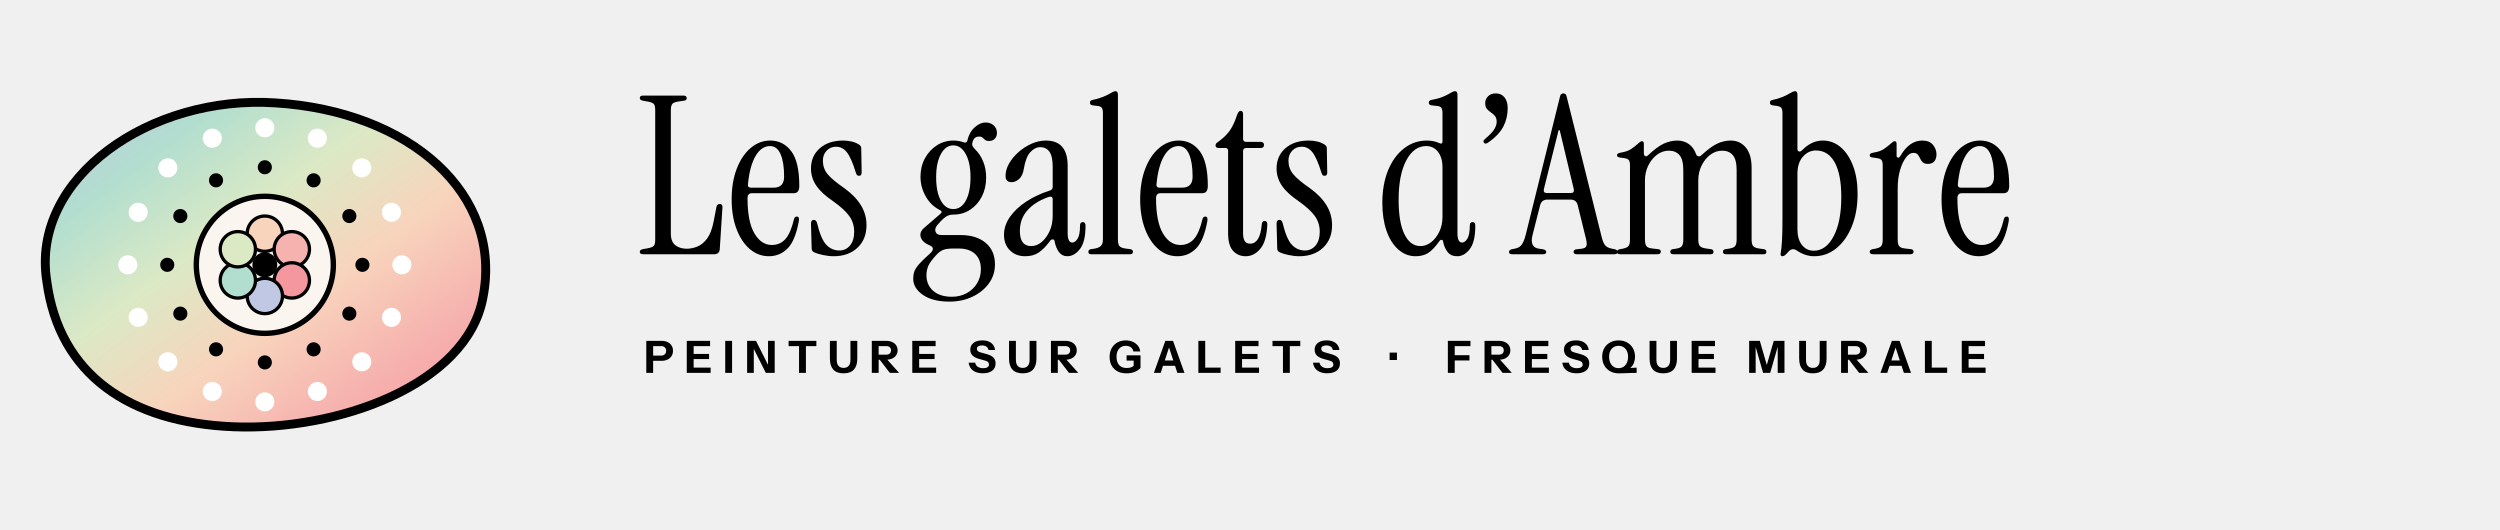
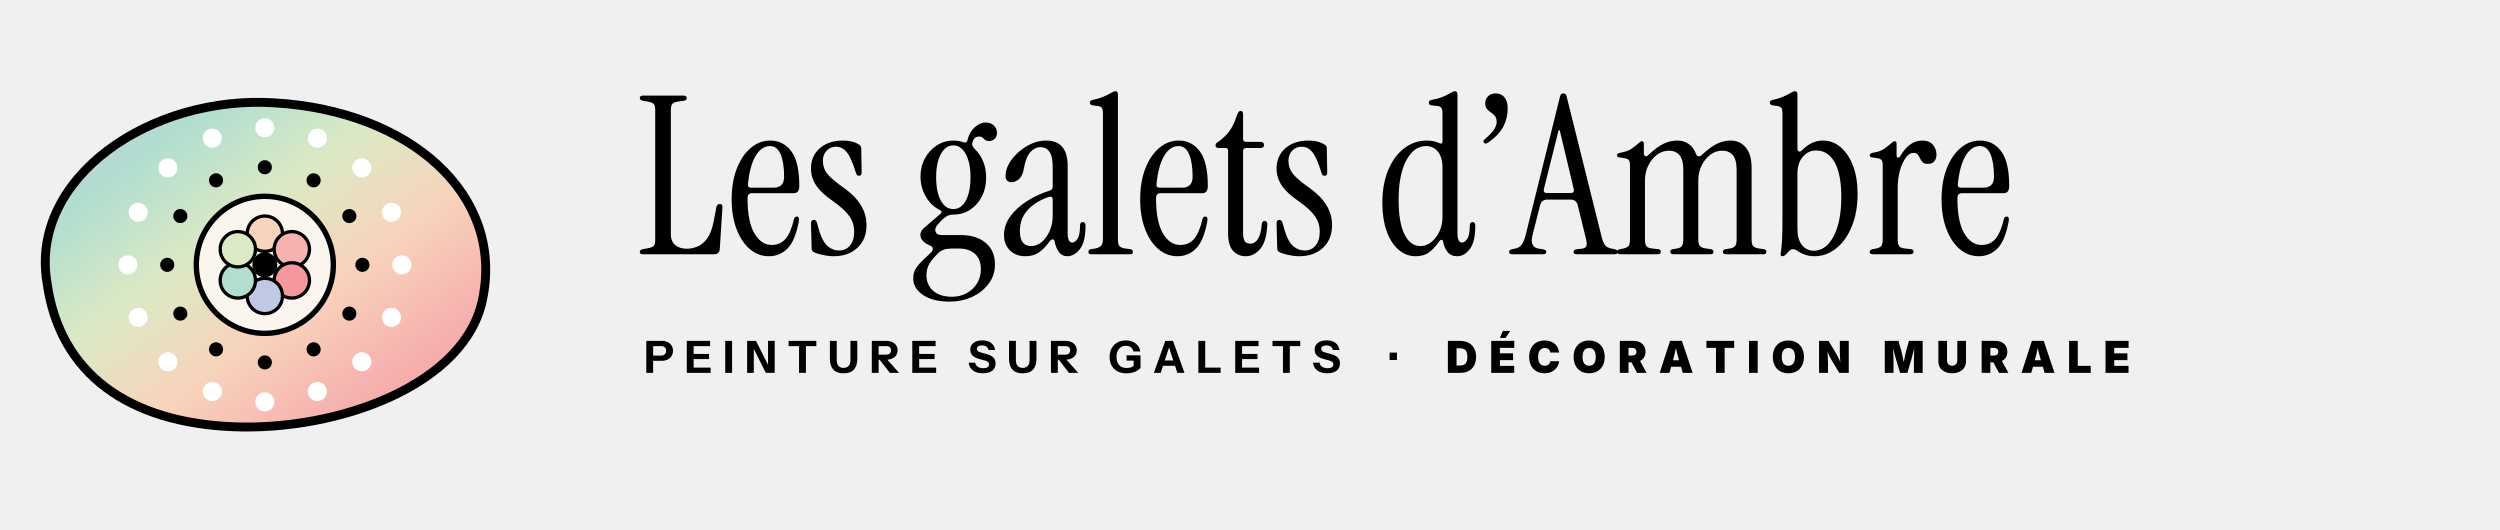
<svg xmlns="http://www.w3.org/2000/svg" viewBox="0 0 1180 250" width="1180" height="250" role="img" aria-labelledby="t">
  <g transform="translate(125 125) scale(0.98) translate(-165 -112)">
    <defs>
      <linearGradient id="gh" x1="0" y1="0" x2="1" y2="1">
        <stop offset="0.00" stop-color="#c1c8e4" />
        <stop offset="0.20" stop-color="#b2decf" />
        <stop offset="0.40" stop-color="#dbe9c5" />
        <stop offset="0.60" stop-color="#f8d4bc" />
        <stop offset="0.80" stop-color="#f6b2af" />
        <stop offset="1.00" stop-color="#f4979f" />
      </linearGradient>
    </defs>
    <path d="M170 34 C235 38 280 78 270 128 C262 170 200 192 150 190 C100 188 66 165 60 120 C52 70 110 30 170 34 Z" fill="url(#gh)" stroke="#000000" stroke-width="4.29" stroke-linejoin="round" />
    <circle cx="231.0" cy="112.0" r="4.6" fill="#fff" />
    <circle cx="226.0" cy="137.3" r="4.6" fill="#fff" />
    <circle cx="211.7" cy="158.7" r="4.6" fill="#fff" />
    <circle cx="190.3" cy="173.0" r="4.6" fill="#fff" />
    <circle cx="165.0" cy="178.0" r="4.6" fill="#fff" />
    <circle cx="139.7" cy="173.0" r="4.6" fill="#fff" />
    <circle cx="118.3" cy="158.7" r="4.6" fill="#fff" />
    <circle cx="104.0" cy="137.3" r="4.6" fill="#fff" />
    <circle cx="99.0" cy="112.0" r="4.6" fill="#fff" />
    <circle cx="104.0" cy="86.7" r="4.6" fill="#fff" />
    <circle cx="118.3" cy="65.3" r="4.6" fill="#fff" />
    <circle cx="139.7" cy="51.0" r="4.6" fill="#fff" />
    <circle cx="165.0" cy="46.0" r="4.6" fill="#fff" />
    <circle cx="190.3" cy="51.0" r="4.6" fill="#fff" />
    <circle cx="211.7" cy="65.3" r="4.6" fill="#fff" />
    <circle cx="226.0" cy="86.7" r="4.6" fill="#fff" />
    <circle cx="212.0" cy="112.0" r="3.4" fill="#000000" />
    <circle cx="205.7" cy="135.5" r="3.4" fill="#000000" />
    <circle cx="188.5" cy="152.7" r="3.4" fill="#000000" />
    <circle cx="165.0" cy="159.0" r="3.4" fill="#000000" />
    <circle cx="141.5" cy="152.7" r="3.4" fill="#000000" />
    <circle cx="124.3" cy="135.5" r="3.4" fill="#000000" />
    <circle cx="118.0" cy="112.0" r="3.4" fill="#000000" />
    <circle cx="124.3" cy="88.5" r="3.4" fill="#000000" />
    <circle cx="141.5" cy="71.3" r="3.4" fill="#000000" />
    <circle cx="165.0" cy="65.0" r="3.4" fill="#000000" />
    <circle cx="188.5" cy="71.3" r="3.4" fill="#000000" />
    <circle cx="205.7" cy="88.5" r="3.4" fill="#000000" />
    <circle cx="165" cy="112" r="33" fill="#faf6ef" stroke="#000000" stroke-width="2.6" />
    <circle cx="165.0" cy="97.0" r="8.5" fill="#f8d4bc" stroke="#000000" stroke-width="1.6" />
    <circle cx="178.0" cy="104.5" r="8.5" fill="#f6b2af" stroke="#000000" stroke-width="1.6" />
    <circle cx="178.0" cy="119.5" r="8.5" fill="#f4979f" stroke="#000000" stroke-width="1.6" />
    <circle cx="165.0" cy="127.0" r="8.5" fill="#c1c8e4" stroke="#000000" stroke-width="1.6" />
    <circle cx="152.0" cy="119.5" r="8.5" fill="#b2decf" stroke="#000000" stroke-width="1.6" />
    <circle cx="152.0" cy="104.5" r="8.5" fill="#dbe9c5" stroke="#000000" stroke-width="1.6" />
    <circle cx="165" cy="112" r="6" fill="#000000" />
  </g>
  <path d="M303.54 120Q301.98 120 301.98 118.86Q301.98 117.92 303.33 117.61L305.72 117.19Q307.9 116.78 308.58 116.05Q309.26 115.32 309.26 113.14V51.98Q309.26 49.8 308.58 49.07Q307.9 48.34 305.72 47.93L303.33 47.51Q301.98 47.2 301.98 46.26Q301.98 45.12 303.54 45.12H322.57Q324.13 45.12 324.13 46.37Q324.13 47.3 322.98 47.51L320.18 47.93Q317.99 48.24 317.32 49.07Q316.64 49.9 316.64 52.09V110.33Q316.64 114.07 318.77 115.74Q320.9 117.4 324.13 117.4Q326.52 117.4 329.07 116.41Q331.62 115.42 333.7 112.67Q335.78 109.91 336.82 104.61L338.17 97.64Q338.48 96.29 339.73 96.29Q341.18 96.29 340.98 98.06L339.73 117.61Q339.52 120 337.13 120Z M362.92 120.94Q357.93 120.94 353.98 117.61Q350.02 114.28 347.68 108.2Q345.34 102.11 345.34 94.1Q345.34 85.89 347.74 79.65Q350.13 73.41 354.29 69.87Q358.45 66.34 363.54 66.34Q369.68 66.34 373.48 71.38Q377.27 76.42 377.27 87.76Q377.27 91.19 374.67 91.19H354.91Q352.83 91.19 352.83 93.58Q352.83 104.61 356.06 110.12Q359.28 115.63 364.27 115.63Q368.22 115.63 370.72 112.82Q373.22 110.02 374.78 103.36Q375.09 102.22 376.13 102.22Q377.38 102.22 377.06 104.3Q375.4 113.55 371.76 117.24Q368.12 120.94 362.92 120.94ZM354.6 88.59H365.1Q370.1 88.59 370.1 83.39Q370.1 76.63 368.43 72.78Q366.77 68.94 363.44 68.94Q359.38 68.94 356.63 73.62Q353.87 78.3 353.04 86.93Q352.83 88.59 354.6 88.59Z M393.5 120.94Q391.1 120.94 388.4 120.36Q385.7 119.79 384.03 118.96Q383.1 118.44 383.1 117.19L382.78 105.54Q382.78 103.78 384.14 103.78Q385.28 103.78 385.7 105.44Q387.46 112.82 390.01 115.53Q392.56 118.23 396.2 118.23Q399.22 118.23 401.19 115.89Q403.17 113.55 403.17 109.39Q403.17 105.23 400.88 102.01Q398.59 98.78 393.18 94.94Q387.78 91.3 385.28 87.6Q382.78 83.91 382.78 79.54Q382.78 73.62 386.94 69.98Q391.1 66.34 397.97 66.34Q400.05 66.34 402.02 66.8Q404 67.27 405.56 68.31Q406.5 68.94 406.5 69.98L406.7 81.42Q406.7 82.98 405.46 82.98Q404.73 82.98 404.42 82.51Q404.1 82.04 403.9 81.31Q401.82 74.55 399.74 71.9Q397.66 69.25 394.64 69.25Q391.94 69.25 390.17 71.12Q388.4 72.99 388.4 75.8Q388.4 79.44 390.58 82.14Q392.77 84.85 398.49 88.8Q403.69 92.54 406.34 96.86Q408.99 101.18 408.99 106.27Q408.99 112.93 404.73 116.93Q400.46 120.94 393.5 120.94Z M448.1 142.36Q440.19 142.36 435.62 139.19Q431.04 136.02 431.04 131.54Q431.04 129.67 431.56 128.16Q432.08 126.66 433.8 124.68Q435.51 122.7 439.05 119.58Q440.3 118.44 440.3 117.45Q440.3 116.46 439.05 115.94Q435.3 114.38 434.58 111.94Q433.85 109.5 436.34 107.42L443.83 100.97Q445.08 99.93 443.73 99.2Q439.46 97.12 436.97 92.75Q434.47 88.38 434.47 83.39Q434.47 78.61 436.55 74.76Q438.63 70.91 442.17 68.62Q445.7 66.34 450.07 66.34Q452.57 66.34 454.86 67.17Q456.31 67.69 456.62 66.23Q457.56 62.28 460.11 60.04Q462.66 57.81 465.15 57.81Q467.54 57.81 469.05 59.21Q470.56 60.62 470.56 62.7Q470.56 64.46 469.52 65.5Q468.48 66.54 466.92 66.54Q465.57 66.54 464.94 66.02Q464.32 65.5 463.8 64.98Q463.28 64.46 462.14 64.46Q459.64 64.46 459.02 67.17Q458.7 68.21 459.07 68.94Q459.43 69.66 460.16 70.39Q462.66 72.78 464.06 76.22Q465.46 79.65 465.46 83.81Q465.46 88.8 463.44 92.75Q461.41 96.7 457.92 98.99Q454.44 101.28 450.07 101.28Q448.2 101.28 446.85 102.06Q445.5 102.84 444.14 104.3L442.38 106.27Q441.02 107.94 441.6 109.44Q442.17 110.95 444.46 110.95H453.4Q460.89 110.95 465.26 114.64Q469.62 118.34 469.62 124.78Q469.62 129.88 466.71 133.83Q463.8 137.78 458.96 140.07Q454.13 142.36 448.1 142.36ZM449.97 98.68Q453.71 98.68 455.9 94.62Q458.08 90.57 458.08 83.6Q458.08 76.84 455.84 72.73Q453.61 68.62 449.97 68.62Q446.33 68.62 444.09 72.73Q441.86 76.84 441.86 83.6Q441.86 90.57 444.04 94.62Q446.22 98.68 449.97 98.68ZM449.34 140.07Q453.09 140.07 456.21 138.41Q459.33 136.74 461.15 133.78Q462.97 130.82 462.97 127.07Q462.97 122.39 460.21 119.84Q457.46 117.3 452.46 117.3H450.07Q446.85 117.3 445.24 117.92Q443.62 118.54 442.17 120.1Q438.94 123.54 438.11 125.62Q437.28 127.7 437.28 129.88Q437.28 134.46 440.45 137.26Q443.62 140.07 449.34 140.07Z M483.87 120.94Q479.5 120.94 476.7 118.18Q473.89 115.42 473.89 110.85Q473.89 106.38 476.7 102.37Q479.5 98.37 484.39 95.14Q489.28 91.92 495.52 89.94Q496.87 89.53 496.87 88.18V78.71Q496.87 73.72 495.31 71.59Q493.75 69.46 491.05 69.46Q488.45 69.46 486.32 71.8Q484.18 74.14 483.25 79.65Q482.73 82.98 481.01 84.48Q479.3 85.99 477.53 85.99Q474.62 85.99 474.62 83.08Q474.62 80.06 476.33 77.1Q478.05 74.14 480.86 71.69Q483.66 69.25 486.99 67.79Q490.32 66.34 493.65 66.34Q503.94 66.34 503.94 78.3V110.12Q503.94 114.49 506.13 114.49Q507.48 114.49 508.62 112.67Q509.77 110.85 509.77 106.48Q509.77 104.82 511.12 104.82Q512.37 104.82 512.37 106.58Q512.37 114.18 509.72 117.56Q507.06 120.94 503.74 120.94Q501.24 120.94 499.78 118.91Q498.33 116.88 497.81 114.07Q497.7 113.03 496.92 112.98Q496.14 112.93 495.42 113.97Q492.92 117.4 490.32 119.17Q487.72 120.94 483.87 120.94ZM486.68 116.15Q489.38 116.15 491.67 114.23Q493.96 112.3 495.42 109.08Q496.87 105.86 496.87 101.8V94.21Q496.87 92.23 494.69 93.06Q488.34 95.35 484.86 99.36Q481.38 103.36 481.38 108.98Q481.38 116.15 486.68 116.15Z M514.97 120Q513.72 120 513.72 118.86Q513.72 117.82 514.86 117.61L516.32 117.4Q518.5 117.09 519.54 116.15Q520.58 115.22 520.58 113.03V53.44Q520.58 51.57 520.01 50.84Q519.44 50.11 517.98 50.01L515.59 49.7Q514.45 49.49 514.45 48.45Q514.45 47.41 515.59 47.2Q518.5 46.58 520.58 45.74Q522.66 44.91 524.02 44.08Q525.68 43.04 526.51 43.04Q527.66 43.04 527.66 44.7V113.03Q527.66 115.22 528.33 116.1Q529.01 116.98 531.19 117.3L533.58 117.61Q534.73 117.82 534.73 118.86Q534.73 120 533.48 120Z M555.74 120.94Q550.74 120.94 546.79 117.61Q542.84 114.28 540.5 108.2Q538.16 102.11 538.16 94.1Q538.16 85.89 540.55 79.65Q542.94 73.41 547.1 69.87Q551.26 66.34 556.36 66.34Q562.5 66.34 566.29 71.38Q570.09 76.42 570.09 87.76Q570.09 91.19 567.49 91.19H547.73Q545.65 91.19 545.65 93.58Q545.65 104.61 548.87 110.12Q552.1 115.63 557.09 115.63Q561.04 115.63 563.54 112.82Q566.03 110.02 567.59 103.36Q567.9 102.22 568.94 102.22Q570.19 102.22 569.88 104.3Q568.22 113.55 564.58 117.24Q560.94 120.94 555.74 120.94ZM547.42 88.59H557.92Q562.91 88.59 562.91 83.39Q562.91 76.63 561.25 72.78Q559.58 68.94 556.26 68.94Q552.2 68.94 549.44 73.62Q546.69 78.3 545.86 86.93Q545.65 88.59 547.42 88.59Z M587.98 120.94Q584.34 120.94 582 118.39Q579.66 115.84 579.66 110.02V71.12Q579.66 69.87 578.41 69.87H575.39Q573.73 69.87 573.73 68.62Q573.73 67.79 574.66 67.17Q578.1 64.78 580.18 62.02Q582.26 59.26 583.82 54.48Q584.54 52.3 585.58 52.3Q586.73 52.3 586.73 53.96V65.5Q586.73 66.96 588.18 66.96H594.94Q596.61 66.96 596.61 68.42Q596.61 69.87 594.94 69.87H588.18Q586.73 69.87 586.73 71.33V110.12Q586.73 112.41 587.46 113.71Q588.18 115.01 590.16 115.01Q592.34 115.01 593.75 112.82Q595.15 110.64 595.57 105.75Q595.78 104.3 596.92 104.3Q598.17 104.3 598.17 105.86Q597.86 113.86 594.89 117.4Q591.93 120.94 587.98 120.94Z M613.25 120.94Q610.86 120.94 608.15 120.36Q605.45 119.79 603.78 118.96Q602.85 118.44 602.85 117.19L602.54 105.54Q602.54 103.78 603.89 103.78Q605.03 103.78 605.45 105.44Q607.22 112.82 609.76 115.53Q612.31 118.23 615.95 118.23Q618.97 118.23 620.94 115.89Q622.92 113.55 622.92 109.39Q622.92 105.23 620.63 102.01Q618.34 98.78 612.94 94.94Q607.53 91.3 605.03 87.6Q602.54 83.91 602.54 79.54Q602.54 73.62 606.7 69.98Q610.86 66.34 617.72 66.34Q619.8 66.34 621.78 66.8Q623.75 67.27 625.31 68.31Q626.25 68.94 626.25 69.98L626.46 81.42Q626.46 82.98 625.21 82.98Q624.48 82.98 624.17 82.51Q623.86 82.04 623.65 81.31Q621.57 74.55 619.49 71.9Q617.41 69.25 614.39 69.25Q611.69 69.25 609.92 71.12Q608.15 72.99 608.15 75.8Q608.15 79.44 610.34 82.14Q612.52 84.85 618.24 88.8Q623.44 92.54 626.09 96.86Q628.74 101.18 628.74 106.27Q628.74 112.93 624.48 116.93Q620.22 120.94 613.25 120.94Z M668.16 120.94Q663.58 120.94 660 117.76Q656.41 114.59 654.43 108.92Q652.46 103.26 652.46 95.77Q652.46 87.03 655.16 80.43Q657.86 73.82 662.65 70.08Q667.43 66.34 673.46 66.34Q674.92 66.34 676.38 66.6Q677.83 66.86 679.18 67.48Q680.85 68.31 680.85 66.75V53.44Q680.85 51.57 680.28 50.84Q679.7 50.11 678.25 50.01L675.54 49.7Q674.4 49.49 674.4 48.45Q674.4 47.41 675.54 47.2Q678.87 46.58 680.9 45.74Q682.93 44.91 684.28 44.08Q685.94 43.04 686.78 43.04Q687.92 43.04 687.92 44.7V110.12Q687.92 114.49 690.1 114.49Q691.46 114.49 692.6 112.67Q693.74 110.85 693.74 106.48Q693.74 104.82 695.1 104.82Q696.34 104.82 696.34 106.58Q696.34 114.18 693.74 117.56Q691.14 120.94 687.82 120.94Q684.8 120.94 683.24 118.91Q681.68 116.88 681.16 114.07Q681.06 113.24 680.43 113.19Q679.81 113.14 679.29 113.97Q676.38 118.02 673.98 119.48Q671.59 120.94 668.16 120.94ZM670.45 116.15Q673.15 116.15 675.49 114.33Q677.83 112.51 679.34 109.39Q680.85 106.27 680.85 102.42V79.02Q680.85 74.34 678.72 71.64Q676.58 68.94 673.15 68.94Q667.33 68.94 663.74 75.75Q660.15 82.56 660.15 94.31Q660.15 105.02 662.91 110.59Q665.66 116.15 670.45 116.15Z M702.58 67.17Q701.34 68.1 700.61 67.58Q700.19 67.27 700.19 66.7Q700.19 66.13 700.92 65.61Q704.46 62.59 705.44 60.77Q706.43 58.95 706.43 57.6Q706.43 55.73 705.6 54.74Q704.77 53.75 703.73 53.08Q702.69 52.4 701.86 51.46Q701.02 50.53 701.02 48.66Q701.02 46.78 702.38 45.43Q703.73 44.08 706.02 44.08Q708.62 44.08 710.12 45.95Q711.63 47.82 711.63 51.05Q711.63 55.83 709.55 59.78Q707.47 63.74 702.58 67.17Z M713.82 120Q712.26 120 712.26 118.96Q712.26 117.92 713.71 117.61L715.27 117.3Q717.35 116.88 718.39 115.27Q719.43 113.66 720.16 110.74L736.28 45.74Q736.49 44.7 736.96 44.39Q737.42 44.08 737.84 44.08Q738.36 44.08 738.83 44.39Q739.3 44.7 739.5 45.74L755.94 111.68Q756.66 114.59 757.6 115.74Q758.54 116.88 760.51 117.3L762.07 117.61Q763.53 117.92 763.53 118.96Q763.53 120 761.97 120H744.18Q742.73 120 742.73 118.86Q742.73 117.71 744.5 117.61L746.47 117.4Q748.24 117.19 748.71 116.26Q749.18 115.32 748.66 113.03L744.7 96.91Q744.08 94.21 741.27 94.21H730.35Q727.65 94.21 726.92 96.91L723.38 110.85Q721.82 116.78 726.5 117.4L728.06 117.61Q729.83 117.92 729.83 118.86Q729.83 120 728.38 120ZM730.04 91.09H741.48Q743.14 91.09 742.83 89.32L736.18 61.45H735.66L728.69 89.32Q728.38 91.09 730.04 91.09Z M764.78 120Q763.22 120 763.22 118.86Q763.22 117.92 764.57 117.61L765.82 117.4Q768 116.98 768.68 116.1Q769.35 115.22 769.35 113.03V78.09Q769.35 76.22 768.78 75.54Q768.21 74.86 766.75 74.66L764.57 74.34Q763.22 74.24 763.22 73.2Q763.22 72.37 764.88 72.06Q768.1 71.54 769.82 70.39Q771.54 69.25 773.41 67.58Q774.34 66.65 774.97 66.65Q775.9 66.65 775.9 67.9V72.58Q775.9 73.3 776.53 73.67Q777.15 74.03 777.88 73.3Q782.14 69.25 785.32 67.79Q788.49 66.34 791.71 66.34Q794.73 66.34 797.07 67.95Q799.41 69.56 800.55 72.78Q800.86 73.62 801.64 73.77Q802.42 73.93 803.15 73.2Q807.42 69.25 810.54 67.79Q813.66 66.34 816.88 66.34Q821.25 66.34 824 69.61Q826.76 72.89 826.76 79.23V113.03Q826.76 115.22 827.44 116.1Q828.11 116.98 830.3 117.3L832.58 117.61Q833.73 117.82 833.73 118.86Q833.73 120 832.48 120H814.7Q813.24 120 813.24 118.86Q813.24 117.82 814.38 117.61L815.84 117.4Q818.23 117.09 818.96 116.15Q819.69 115.22 819.69 113.03V80.38Q819.69 75.28 817.87 73.2Q816.05 71.12 812.93 71.12Q809.81 71.12 807.26 73.04Q804.71 74.97 803.15 78.14Q801.59 81.31 801.59 85.16V113.03Q801.59 115.22 802.32 116.1Q803.05 116.98 805.34 117.3L807.62 117.61Q808.77 117.82 808.77 118.86Q808.77 120 807.52 120H789.84Q788.38 120 788.38 118.86Q788.38 117.82 789.53 117.61L790.98 117.4Q793.17 117.09 793.84 116.15Q794.52 115.22 794.52 113.03V80.38Q794.52 75.28 792.7 73.2Q790.88 71.12 787.76 71.12Q784.64 71.12 782.09 73.04Q779.54 74.97 777.98 78.14Q776.42 81.31 776.42 85.16V113.03Q776.42 115.22 777.1 116.15Q777.78 117.09 779.96 117.3L782.77 117.61Q783.91 117.82 783.91 118.75Q783.91 120 782.35 120Z M856.3 120.94Q852.03 120.94 848.08 118.23Q845.79 116.67 843.92 119.06Q842.88 120.21 842.36 120.57Q841.84 120.94 841.32 120.94Q840.18 120.94 840.49 119.48Q840.9 117.09 841.11 113.34Q841.32 109.6 841.32 103.36V53.44Q841.32 51.57 840.75 50.89Q840.18 50.22 838.72 50.01L836.54 49.7Q835.39 49.49 835.39 48.45Q835.39 47.41 836.54 47.2Q839.45 46.58 841.42 45.74Q843.4 44.91 844.75 44.08Q846.42 43.04 847.25 43.04Q848.39 43.04 848.39 44.7V70.39Q848.39 71.22 849.07 71.48Q849.74 71.74 850.58 70.91Q855.05 66.34 860.35 66.34Q865.14 66.34 868.83 69.51Q872.52 72.68 874.65 78.3Q876.78 83.91 876.78 91.5Q876.78 100.14 874.08 106.79Q871.38 113.45 866.75 117.19Q862.12 120.94 856.3 120.94ZM856.09 118.34Q861.91 118.34 865.5 111.47Q869.09 104.61 869.09 92.96Q869.09 82.25 865.97 76.63Q862.85 71.02 857.13 71.02Q853.59 71.02 850.99 73.93Q848.39 76.84 848.39 82.04V108.25Q848.39 112.93 850.52 115.63Q852.66 118.34 856.09 118.34Z M896.96 73.62Q901.22 66.34 907.26 66.34Q910.69 66.34 912.35 68.36Q914.02 70.39 914.02 72.89Q914.02 74.86 913.03 76.11Q912.04 77.36 909.96 77.36Q908.3 77.36 907.52 76.58Q906.74 75.8 906.27 74.76Q905.8 73.72 905.18 72.94Q904.55 72.16 903.1 72.16Q901.22 72.16 899.56 74.4Q897.9 76.63 896.8 80.38Q895.71 84.12 895.71 88.9V113.03Q895.71 115.22 896.39 116.15Q897.06 117.09 899.25 117.3L902.06 117.61Q903.2 117.82 903.2 118.75Q903.2 120 901.64 120H884.06Q882.5 120 882.5 118.86Q882.5 117.92 883.86 117.61L885.1 117.4Q887.29 116.98 887.96 116.1Q888.64 115.22 888.64 113.03V78.09Q888.64 76.22 888.07 75.54Q887.5 74.86 886.04 74.66L883.86 74.34Q882.5 74.24 882.5 73.2Q882.5 72.37 884.17 72.06Q887.39 71.54 889.11 70.39Q890.82 69.25 892.7 67.58Q893.63 66.65 894.26 66.65Q895.19 66.65 895.19 67.9V73.51Q895.19 74.24 895.82 74.4Q896.44 74.55 896.96 73.62Z M933.98 120.94Q928.99 120.94 925.04 117.61Q921.09 114.28 918.75 108.2Q916.41 102.11 916.41 94.1Q916.41 85.89 918.8 79.65Q921.19 73.41 925.35 69.87Q929.51 66.34 934.61 66.34Q940.74 66.34 944.54 71.38Q948.34 76.42 948.34 87.76Q948.34 91.19 945.74 91.19H925.98Q923.9 91.19 923.9 93.58Q923.9 104.61 927.12 110.12Q930.34 115.63 935.34 115.63Q939.29 115.63 941.78 112.82Q944.28 110.02 945.84 103.36Q946.15 102.22 947.19 102.22Q948.44 102.22 948.13 104.3Q946.46 113.55 942.82 117.24Q939.18 120.94 933.98 120.94ZM925.66 88.59H936.17Q941.16 88.59 941.16 83.39Q941.16 76.63 939.5 72.78Q937.83 68.94 934.5 68.94Q930.45 68.94 927.69 73.62Q924.94 78.3 924.1 86.93Q923.9 88.59 925.66 88.59Z" fill="#000000" />
-   <path d="M305.05 176V160.88H312.23Q313.91 160.88 315.12 161.47Q316.33 162.06 316.99 163.11Q317.65 164.16 317.65 165.56Q317.65 166.97 316.98 168.04Q316.31 169.11 315.1 169.71Q313.89 170.31 312.23 170.31H307.61V167.83H312.06Q313.18 167.83 313.8 167.21Q314.42 166.59 314.42 165.58Q314.42 164.58 313.8 163.97Q313.18 163.36 312.06 163.36H308.28V176Z M324.16 176V160.88H327.4V176ZM325.67 176V173.52H335.42V176ZM325.67 169.49V167.05H334.68V169.49ZM325.67 163.36V160.88H335.17V163.36Z M342.31 176V160.88H345.54V176Z M352.64 176V160.88H356.82L363.54 174.24L362.51 174.49V160.88H365.66V176H361.48L354.76 162.64L355.79 162.39V176Z M377.15 176V163.36H372.22V160.88H385.32V163.36H380.39V176Z M398.15 176.21Q394.92 176.21 393.31 174.44Q391.71 172.66 391.71 169.26V160.88H394.94V169.83Q394.94 171.8 395.8 172.72Q396.66 173.65 398.17 173.65Q399.69 173.65 400.55 172.72Q401.41 171.8 401.41 169.85V160.88H404.64V169.3Q404.64 172.66 403.03 174.44Q401.41 176.21 398.15 176.21Z M411.49 176V160.88H418.25Q419.89 160.88 421.11 161.44Q422.33 161.99 423 163Q423.67 164.01 423.67 165.35Q423.67 166.68 423 167.67Q422.33 168.67 421.11 169.23Q419.89 169.78 418.25 169.78H414.05V167.41H418.17Q419.32 167.41 419.94 166.88Q420.56 166.34 420.56 165.37Q420.56 164.39 419.95 163.87Q419.34 163.36 418.17 163.36H414.72V176ZM420.02 176 413.95 168.15H417.37L424.38 176Z M430.6 176V160.88H433.84V176ZM432.11 176V173.52H441.86V176ZM432.11 169.49V167.05H441.12V169.49ZM432.11 163.36V160.88H441.61V163.36Z M463.95 176.19Q461.01 176.19 459.25 174.88Q457.49 173.56 457.19 171.17H460.3Q460.45 172.39 461.48 173.09Q462.51 173.79 464.1 173.79Q465.4 173.79 466.11 173.33Q466.81 172.87 466.81 172.09Q466.81 171.36 466.39 170.91Q465.97 170.46 464.94 170.18L462.13 169.41Q459.96 168.8 458.97 167.74Q457.97 166.68 457.97 165.08Q457.97 163.72 458.67 162.72Q459.38 161.72 460.66 161.18Q461.94 160.65 463.66 160.65Q466.31 160.65 467.88 161.9Q469.46 163.15 469.67 165.21H466.56Q466.35 164.09 465.54 163.57Q464.73 163.04 463.47 163.04Q462.38 163.04 461.73 163.46Q461.08 163.88 461.08 164.6Q461.08 165.14 461.43 165.59Q461.79 166.05 462.93 166.36L465.74 167.14Q467.97 167.75 468.94 168.81Q469.92 169.87 469.92 171.49Q469.92 173.75 468.34 174.97Q466.77 176.19 463.95 176.19Z M482.71 176.21Q479.48 176.21 477.87 174.44Q476.26 172.66 476.26 169.26V160.88H479.5V169.83Q479.5 171.8 480.36 172.72Q481.22 173.65 482.73 173.65Q484.24 173.65 485.1 172.72Q485.96 171.8 485.96 169.85V160.88H489.2V169.3Q489.2 172.66 487.58 174.44Q485.96 176.21 482.71 176.21Z M496.05 176V160.88H502.81Q504.45 160.88 505.66 161.44Q506.88 161.99 507.55 163Q508.23 164.01 508.23 165.35Q508.23 166.68 507.55 167.67Q506.88 168.67 505.66 169.23Q504.45 169.78 502.81 169.78H498.61V167.41H502.72Q503.88 167.41 504.5 166.88Q505.12 166.34 505.12 165.37Q505.12 164.39 504.51 163.87Q503.9 163.36 502.72 163.36H499.28V176ZM504.57 176 498.5 168.15H501.93L508.94 176Z M531.62 176.21Q529.17 176.21 527.4 175.24Q525.64 174.28 524.68 172.53Q523.73 170.79 523.73 168.46Q523.73 166.15 524.69 164.4Q525.66 162.64 527.37 161.66Q529.08 160.67 531.35 160.67Q533.22 160.67 534.7 161.34Q536.18 162.01 537.09 163.18Q538.01 164.34 538.18 165.88H534.94Q534.73 164.64 533.78 163.94Q532.82 163.23 531.39 163.23Q530.07 163.23 529.08 163.85Q528.1 164.47 527.55 165.63Q527 166.78 527 168.4Q527 170.08 527.55 171.26Q528.1 172.45 529.16 173.07Q530.22 173.69 531.77 173.69Q533.03 173.69 533.91 173.38Q534.8 173.06 535.26 172.49L538.32 173.71Q537.11 174.93 535.5 175.57Q533.89 176.21 531.62 176.21ZM535.09 173.71V169.55L535.74 170.2H531.75V167.73H538.32V173.71Z M544.63 176 550.04 160.88H552.82L547.84 176ZM555.71 176 550.76 160.88H553.66L559.07 176ZM547.48 170.14H555.97V172.66H547.48Z M565.63 176V160.88H568.86V176ZM567.14 176V173.52H576.13V176Z M583.02 176V160.88H586.25V176ZM584.53 176V173.52H594.27V176ZM584.53 169.49V167.05H593.54V169.49ZM584.53 163.36V160.88H594.02V163.36Z M605.55 176V163.36H600.62V160.88H613.72V163.36H608.79V176Z M626.49 176.19Q623.55 176.19 621.79 174.88Q620.02 173.56 619.73 171.17H622.84Q622.98 172.39 624.01 173.09Q625.04 173.79 626.64 173.79Q627.94 173.79 628.64 173.33Q629.35 172.87 629.35 172.09Q629.35 171.36 628.93 170.91Q628.51 170.46 627.48 170.18L624.66 169.41Q622.5 168.8 621.5 167.74Q620.51 166.68 620.51 165.08Q620.51 163.72 621.21 162.72Q621.91 161.72 623.19 161.18Q624.48 160.65 626.2 160.65Q628.84 160.65 630.42 161.9Q631.99 163.15 632.2 165.21H629.1Q628.88 164.09 628.08 163.57Q627.27 163.04 626.01 163.04Q624.92 163.04 624.27 163.46Q623.61 163.88 623.61 164.6Q623.61 165.14 623.97 165.59Q624.33 166.05 625.46 166.36L628.28 167.14Q630.5 167.75 631.48 168.81Q632.46 169.87 632.46 171.49Q632.46 173.75 630.88 174.97Q629.31 176.19 626.49 176.19Z M655.9 169.91V166.44H659.36V169.91Z M683.39 176V160.88H686.63V176ZM684.9 170.14V167.66H693.58V170.14ZM684.9 163.36V160.88H694.06V163.36Z M700.7 176V160.88H707.46Q709.1 160.88 710.32 161.44Q711.53 161.99 712.21 163Q712.88 164.01 712.88 165.35Q712.88 166.68 712.21 167.67Q711.53 168.67 710.32 169.23Q709.1 169.78 707.46 169.78H703.26V167.41H707.38Q708.53 167.41 709.15 166.88Q709.77 166.34 709.77 165.37Q709.77 164.39 709.16 163.87Q708.55 163.36 707.38 163.36H703.93V176ZM709.22 176 703.16 168.15H706.58L713.59 176Z M719.81 176V160.88H723.04V176ZM721.32 176V173.52H731.07V176ZM721.32 169.49V167.05H730.33V169.49ZM721.32 163.36V160.88H730.81V163.36Z M744.17 176.19Q741.23 176.19 739.47 174.88Q737.7 173.56 737.41 171.17H740.52Q740.67 172.39 741.69 173.09Q742.72 173.79 744.32 173.79Q745.62 173.79 746.32 173.33Q747.03 172.87 747.03 172.09Q747.03 171.36 746.61 170.91Q746.19 170.46 745.16 170.18L742.35 169.41Q740.18 168.8 739.18 167.74Q738.19 166.68 738.19 165.08Q738.19 163.72 738.89 162.72Q739.59 161.72 740.88 161.18Q742.16 160.65 743.88 160.65Q746.52 160.65 748.1 161.9Q749.67 163.15 749.88 165.21H746.78Q746.57 164.09 745.76 163.57Q744.95 163.04 743.69 163.04Q742.6 163.04 741.95 163.46Q741.3 163.88 741.3 164.6Q741.3 165.14 741.65 165.59Q742.01 166.05 743.14 166.36L745.96 167.14Q748.18 167.75 749.16 168.81Q750.14 169.87 750.14 171.49Q750.14 173.75 748.56 174.97Q746.99 176.19 744.17 176.19Z M763.98 176.21Q761.73 176.21 759.98 175.22Q758.22 174.24 757.23 172.47Q756.23 170.71 756.23 168.38Q756.23 166.07 757.22 164.33Q758.2 162.6 759.96 161.64Q761.71 160.67 763.96 160.67Q766.25 160.67 767.99 161.64Q769.73 162.6 770.73 164.34Q771.73 166.09 771.73 168.4Q771.73 169.87 771.25 171.17Q770.78 172.47 769.74 173.42Q768.7 174.36 767 174.82ZM763.96 173.77Q765.28 173.77 766.29 173.12Q767.3 172.47 767.87 171.25Q768.45 170.04 768.45 168.36Q768.45 166.8 767.88 165.65Q767.32 164.49 766.31 163.86Q765.3 163.23 763.96 163.23Q762.63 163.23 761.62 163.86Q760.62 164.49 760.06 165.64Q759.5 166.78 759.5 168.36Q759.5 170.06 760.07 171.26Q760.64 172.47 761.65 173.12Q762.65 173.77 763.96 173.77ZM763.98 176.21V173.94L772.5 173.52V176Q771.16 176 770.1 176.03Q769.04 176.06 768.09 176.1Q767.15 176.15 766.16 176.18Q765.17 176.21 763.98 176.21Z M785.04 176.21Q781.81 176.21 780.2 174.44Q778.6 172.66 778.6 169.26V160.88H781.83V169.83Q781.83 171.8 782.69 172.72Q783.55 173.65 785.06 173.65Q786.58 173.65 787.44 172.72Q788.3 171.8 788.3 169.85V160.88H791.53V169.3Q791.53 172.66 789.91 174.44Q788.3 176.21 785.04 176.21Z M798.46 176V160.88H801.7V176ZM799.98 176V173.52H809.72V176ZM799.98 169.49V167.05H808.98V169.49ZM799.98 163.36V160.88H809.47V163.36Z M825.6 176V160.88H830.64L834.84 175.45H833.01L837.21 160.88H842.27V176H839.08V161.78H839.63L835.53 176H832.19L828.14 161.91H828.67V176Z M855.65 176.21Q852.42 176.21 850.81 174.44Q849.21 172.66 849.21 169.26V160.88H852.44V169.83Q852.44 171.8 853.3 172.72Q854.16 173.65 855.67 173.65Q857.19 173.65 858.05 172.72Q858.91 171.8 858.91 169.85V160.88H862.14V169.3Q862.14 172.66 860.52 174.44Q858.91 176.21 855.65 176.21Z M868.99 176V160.88H875.75Q877.39 160.88 878.61 161.44Q879.83 161.99 880.5 163Q881.17 164.01 881.17 165.35Q881.17 166.68 880.5 167.67Q879.83 168.67 878.61 169.23Q877.39 169.78 875.75 169.78H871.55V167.41H875.67Q876.82 167.41 877.44 166.88Q878.06 166.34 878.06 165.37Q878.06 164.39 877.45 163.87Q876.84 163.36 875.67 163.36H872.22V176ZM877.52 176 871.45 168.15H874.87L881.88 176Z M887.56 176 892.97 160.88H895.75L890.77 176ZM898.64 176 893.69 160.88H896.59L902 176ZM890.41 170.14H898.9V172.66H890.41Z M908.56 176V160.88H911.79V176ZM910.07 176V173.52H919.06V176Z M925.95 176V160.88H929.18V176ZM927.46 176V173.52H937.2V176ZM927.46 169.49V167.05H936.47V169.49ZM927.46 163.36V160.88H936.95V163.36Z" fill="#000000" />
+   <path d="M305.05 176V160.88H312.23Q313.91 160.88 315.12 161.47Q316.33 162.06 316.99 163.11Q317.65 164.16 317.65 165.56Q317.65 166.97 316.98 168.04Q316.31 169.11 315.1 169.71Q313.89 170.31 312.23 170.31H307.61V167.83H312.06Q313.18 167.83 313.8 167.21Q314.42 166.59 314.42 165.58Q314.42 164.58 313.8 163.97Q313.18 163.36 312.06 163.36H308.28V176Z M324.16 176V160.88H327.4V176ZM325.67 176V173.52H335.42V176ZM325.67 169.49V167.05H334.68V169.49ZM325.67 163.36V160.88H335.17V163.36Z M342.31 176V160.88H345.54V176Z M352.64 176V160.88H356.82L363.54 174.24L362.51 174.49V160.88H365.66V176H361.48L354.76 162.64L355.79 162.39V176Z M377.15 176V163.36H372.22V160.88H385.32V163.36H380.39V176Z M398.15 176.21Q394.92 176.21 393.31 174.44Q391.71 172.66 391.71 169.26V160.88H394.94V169.83Q394.94 171.8 395.8 172.72Q396.66 173.65 398.17 173.65Q399.69 173.65 400.55 172.72Q401.41 171.8 401.41 169.85V160.88H404.64V169.3Q404.64 172.66 403.03 174.44Q401.41 176.21 398.15 176.21Z M411.49 176V160.88H418.25Q419.89 160.88 421.11 161.44Q422.33 161.99 423 163Q423.67 164.01 423.67 165.35Q423.67 166.68 423 167.67Q422.33 168.67 421.11 169.23Q419.89 169.78 418.25 169.78H414.05V167.41H418.17Q419.32 167.41 419.94 166.88Q420.56 166.34 420.56 165.37Q420.56 164.39 419.95 163.87Q419.34 163.36 418.17 163.36H414.72V176ZM420.02 176 413.95 168.15H417.37L424.38 176Z M430.6 176V160.88H433.84V176ZM432.11 176V173.52H441.86V176ZM432.11 169.49V167.05H441.12V169.49ZM432.11 163.36V160.88H441.61V163.36Z M463.95 176.19Q461.01 176.19 459.25 174.88Q457.49 173.56 457.19 171.17H460.3Q460.45 172.39 461.48 173.09Q462.51 173.79 464.1 173.79Q465.4 173.79 466.11 173.33Q466.81 172.87 466.81 172.09Q466.81 171.36 466.39 170.91Q465.97 170.46 464.94 170.18L462.13 169.41Q459.96 168.8 458.97 167.74Q457.97 166.68 457.97 165.08Q457.97 163.72 458.67 162.72Q459.38 161.72 460.66 161.18Q461.94 160.65 463.66 160.65Q466.31 160.65 467.88 161.9Q469.46 163.15 469.67 165.21H466.56Q466.35 164.09 465.54 163.57Q464.73 163.04 463.47 163.04Q462.38 163.04 461.73 163.46Q461.08 163.88 461.08 164.6Q461.08 165.14 461.43 165.59Q461.79 166.05 462.93 166.36L465.74 167.14Q467.97 167.75 468.94 168.81Q469.92 169.87 469.92 171.49Q469.92 173.75 468.34 174.97Q466.77 176.19 463.95 176.19Z M482.71 176.21Q479.48 176.21 477.87 174.44Q476.26 172.66 476.26 169.26V160.88H479.5V169.83Q479.5 171.8 480.36 172.72Q481.22 173.65 482.73 173.65Q484.24 173.65 485.1 172.72Q485.96 171.8 485.96 169.85V160.88H489.2V169.3Q489.2 172.66 487.58 174.44Q485.96 176.21 482.71 176.21Z M496.05 176V160.88H502.81Q504.45 160.88 505.66 161.44Q506.88 161.99 507.55 163Q508.23 164.01 508.23 165.35Q508.23 166.68 507.55 167.67Q506.88 168.67 505.66 169.23Q504.45 169.78 502.81 169.78H498.61V167.41H502.72Q503.88 167.41 504.5 166.88Q505.12 166.34 505.12 165.37Q505.12 164.39 504.51 163.87Q503.9 163.36 502.72 163.36H499.28V176ZM504.57 176 498.5 168.15H501.93L508.94 176Z M531.62 176.21Q529.17 176.21 527.4 175.24Q525.64 174.28 524.68 172.53Q523.73 170.79 523.73 168.46Q523.73 166.15 524.69 164.4Q525.66 162.64 527.37 161.66Q529.08 160.67 531.35 160.67Q533.22 160.67 534.7 161.34Q536.18 162.01 537.09 163.18Q538.01 164.34 538.18 165.88H534.94Q534.73 164.64 533.78 163.94Q532.82 163.23 531.39 163.23Q530.07 163.23 529.08 163.85Q528.1 164.47 527.55 165.63Q527 166.78 527 168.4Q527 170.08 527.55 171.26Q528.1 172.45 529.16 173.07Q530.22 173.69 531.77 173.69Q533.03 173.69 533.91 173.38Q534.8 173.06 535.26 172.49L538.32 173.71Q537.11 174.93 535.5 175.57Q533.89 176.21 531.62 176.21ZM535.09 173.71V169.55L535.74 170.2H531.75V167.73H538.32V173.71Z M544.63 176 550.04 160.88H552.82L547.84 176ZM555.71 176 550.76 160.88H553.66L559.07 176ZM547.48 170.14H555.97V172.66H547.48Z M565.63 176V160.88H568.86V176ZM567.14 176V173.52H576.13V176Z M583.02 176V160.88H586.25V176ZM584.53 176V173.52H594.27V176ZM584.53 169.49V167.05H593.54V169.49ZM584.53 163.36V160.88H594.02V163.36Z M605.55 176V163.36H600.62V160.88H613.72V163.36H608.79V176Z M626.49 176.19Q623.55 176.19 621.79 174.88Q620.02 173.56 619.73 171.17H622.84Q622.98 172.39 624.01 173.09Q625.04 173.79 626.64 173.79Q627.94 173.79 628.64 173.33Q629.35 172.87 629.35 172.09Q629.35 171.36 628.93 170.91Q628.51 170.46 627.48 170.18L624.66 169.41Q622.5 168.8 621.5 167.74Q620.51 166.68 620.51 165.08Q620.51 163.72 621.21 162.72Q621.91 161.72 623.19 161.18Q624.48 160.65 626.2 160.65Q628.84 160.65 630.42 161.9Q631.99 163.15 632.2 165.21H629.1Q628.88 164.09 628.08 163.57Q627.27 163.04 626.01 163.04Q624.92 163.04 624.27 163.46Q623.61 163.88 623.61 164.6Q623.61 165.14 623.97 165.59Q624.33 166.05 625.46 166.36L628.28 167.14Q630.5 167.75 631.48 168.81Q632.46 169.87 632.46 171.49Q632.46 173.75 630.88 174.97Q629.31 176.19 626.49 176.19Z M655.9 169.91V166.44H659.36V169.91Z M689.22 176C693.81 176 696.72 173.17 696.72 168.46C696.72 163.74 693.81 160.9 689.16 160.9H683.4V176ZM687.49 172.51V164.39H688.93C691.3 164.39 692.6 165.3 692.6 168.46C692.6 171.61 691.3 172.51 689.05 172.51Z M703.86 176H714.7V172.7H707.95V169.98H714.17V166.76H707.95V164.2H714.74V160.9H703.86ZM707.94 159.5H710.62L712.82 156.2H709.34Z M729.04 176.2C733.47 176.2 735.71 173.06 735.92 170.49H731.76C731.56 171.77 730.65 172.64 729.15 172.64C727.14 172.64 725.98 171.23 725.98 168.46C725.98 165.83 727.11 164.26 729.17 164.26C730.69 164.26 731.58 165.13 731.74 166.41H735.9C735.52 162.76 732.8 160.7 729.04 160.7C724.98 160.7 721.77 163.41 721.77 168.46C721.77 173.48 724.9 176.2 729.04 176.2Z M750.08 176.2C754.18 176.2 757.42 173.5 757.42 168.46C757.42 163.41 754.18 160.7 750.08 160.7C745.95 160.7 742.74 163.41 742.74 168.46C742.74 173.47 745.95 176.2 750.08 176.2ZM750.08 172.64C748.05 172.64 746.96 171.17 746.96 168.46C746.96 165.74 748.05 164.26 750.08 164.26C752.12 164.26 753.2 165.74 753.2 168.46C753.2 171.17 752.12 172.64 750.08 172.64Z M764.56 176H768.65V171.01H770.07L772.72 176H777.18L774.1 170.37C775.71 169.6 776.68 168.13 776.68 166.03C776.68 162.83 774.43 160.9 771.06 160.9H764.56ZM768.65 167.83V164.18H770.09C771.54 164.18 772.4 164.74 772.4 166.03C772.4 167.33 771.54 167.83 770.09 167.83Z M783.37 176H787.95L788.78 173.1H793.42L794.29 176H798.94L793.86 160.9H788.26ZM789.65 170.04C790.18 168.2 790.61 166.23 791.02 164.25C791.48 166.23 791.96 168.2 792.51 170.04Z M805.43 164.2H809.94V176H814.03V164.2H818.54V160.9H805.43Z M829.63 160.9H825.54V176H829.63Z M844.11 176.2C848.21 176.2 851.45 173.5 851.45 168.46C851.45 163.41 848.21 160.7 844.11 160.7C839.98 160.7 836.77 163.41 836.77 168.46C836.77 173.47 839.98 176.2 844.11 176.2ZM844.11 172.64C842.08 172.64 840.99 171.17 840.99 168.46C840.99 165.74 842.08 164.26 844.11 164.26C846.15 164.26 847.23 165.74 847.23 168.46C847.23 171.17 846.15 172.64 844.11 172.64Z M858.59 176H862.8V170.49C862.8 169.49 862.69 167.83 862.57 166.1C863.3 167.79 863.86 168.95 864.8 170.49L868.15 176H872.61V160.9H868.4V166.43C868.4 167.55 868.53 169.39 868.63 170.93C868.01 169.23 867.4 168.08 866.64 166.83L863.05 160.9H858.59Z M889.61 176H893.74V170.16C893.74 169.05 893.64 166.54 893.6 164.4C894.1 166.62 894.72 168.98 895.08 170.16L896.86 176H900.27L902.02 170.16C902.4 168.94 903.04 166.44 903.52 164.14C903.48 166.34 903.37 169.01 903.37 170.16V176H907.5V160.9H901.03L899.69 165.62C899.38 166.73 898.92 169.05 898.57 171.02C898.22 169.05 897.75 166.73 897.43 165.62L896.07 160.9H889.61Z M921.41 176.18C925.3 176.18 927.94 174.02 927.94 170.57V160.9H923.85V170.22C923.85 171.63 922.83 172.64 921.41 172.64C920.02 172.64 919 171.63 919 170.22V160.9H914.91V170.57C914.91 174.02 917.51 176.18 921.41 176.18Z M935.34 176H939.44V171.01H940.86L943.51 176H947.97L944.89 170.37C946.5 169.6 947.46 168.13 947.46 166.03C947.46 162.83 945.21 160.9 941.85 160.9H935.34ZM939.44 167.83V164.18H940.88C942.33 164.18 943.19 164.74 943.19 166.03C943.19 167.33 942.33 167.83 940.88 167.83Z M954.16 176H958.74L959.57 173.1H964.21L965.08 176H969.72L964.65 160.9H959.05ZM960.44 170.04C960.97 168.2 961.39 166.23 961.81 164.25C962.27 166.23 962.75 168.2 963.3 170.04Z M976.62 176H986.82V172.7H980.71V160.9H976.62Z M993.81 176H1004.66V172.7H997.91V169.98H1004.13V166.76H997.91V164.2H1004.7V160.9H993.81Z" fill="#000000" />
</svg>
